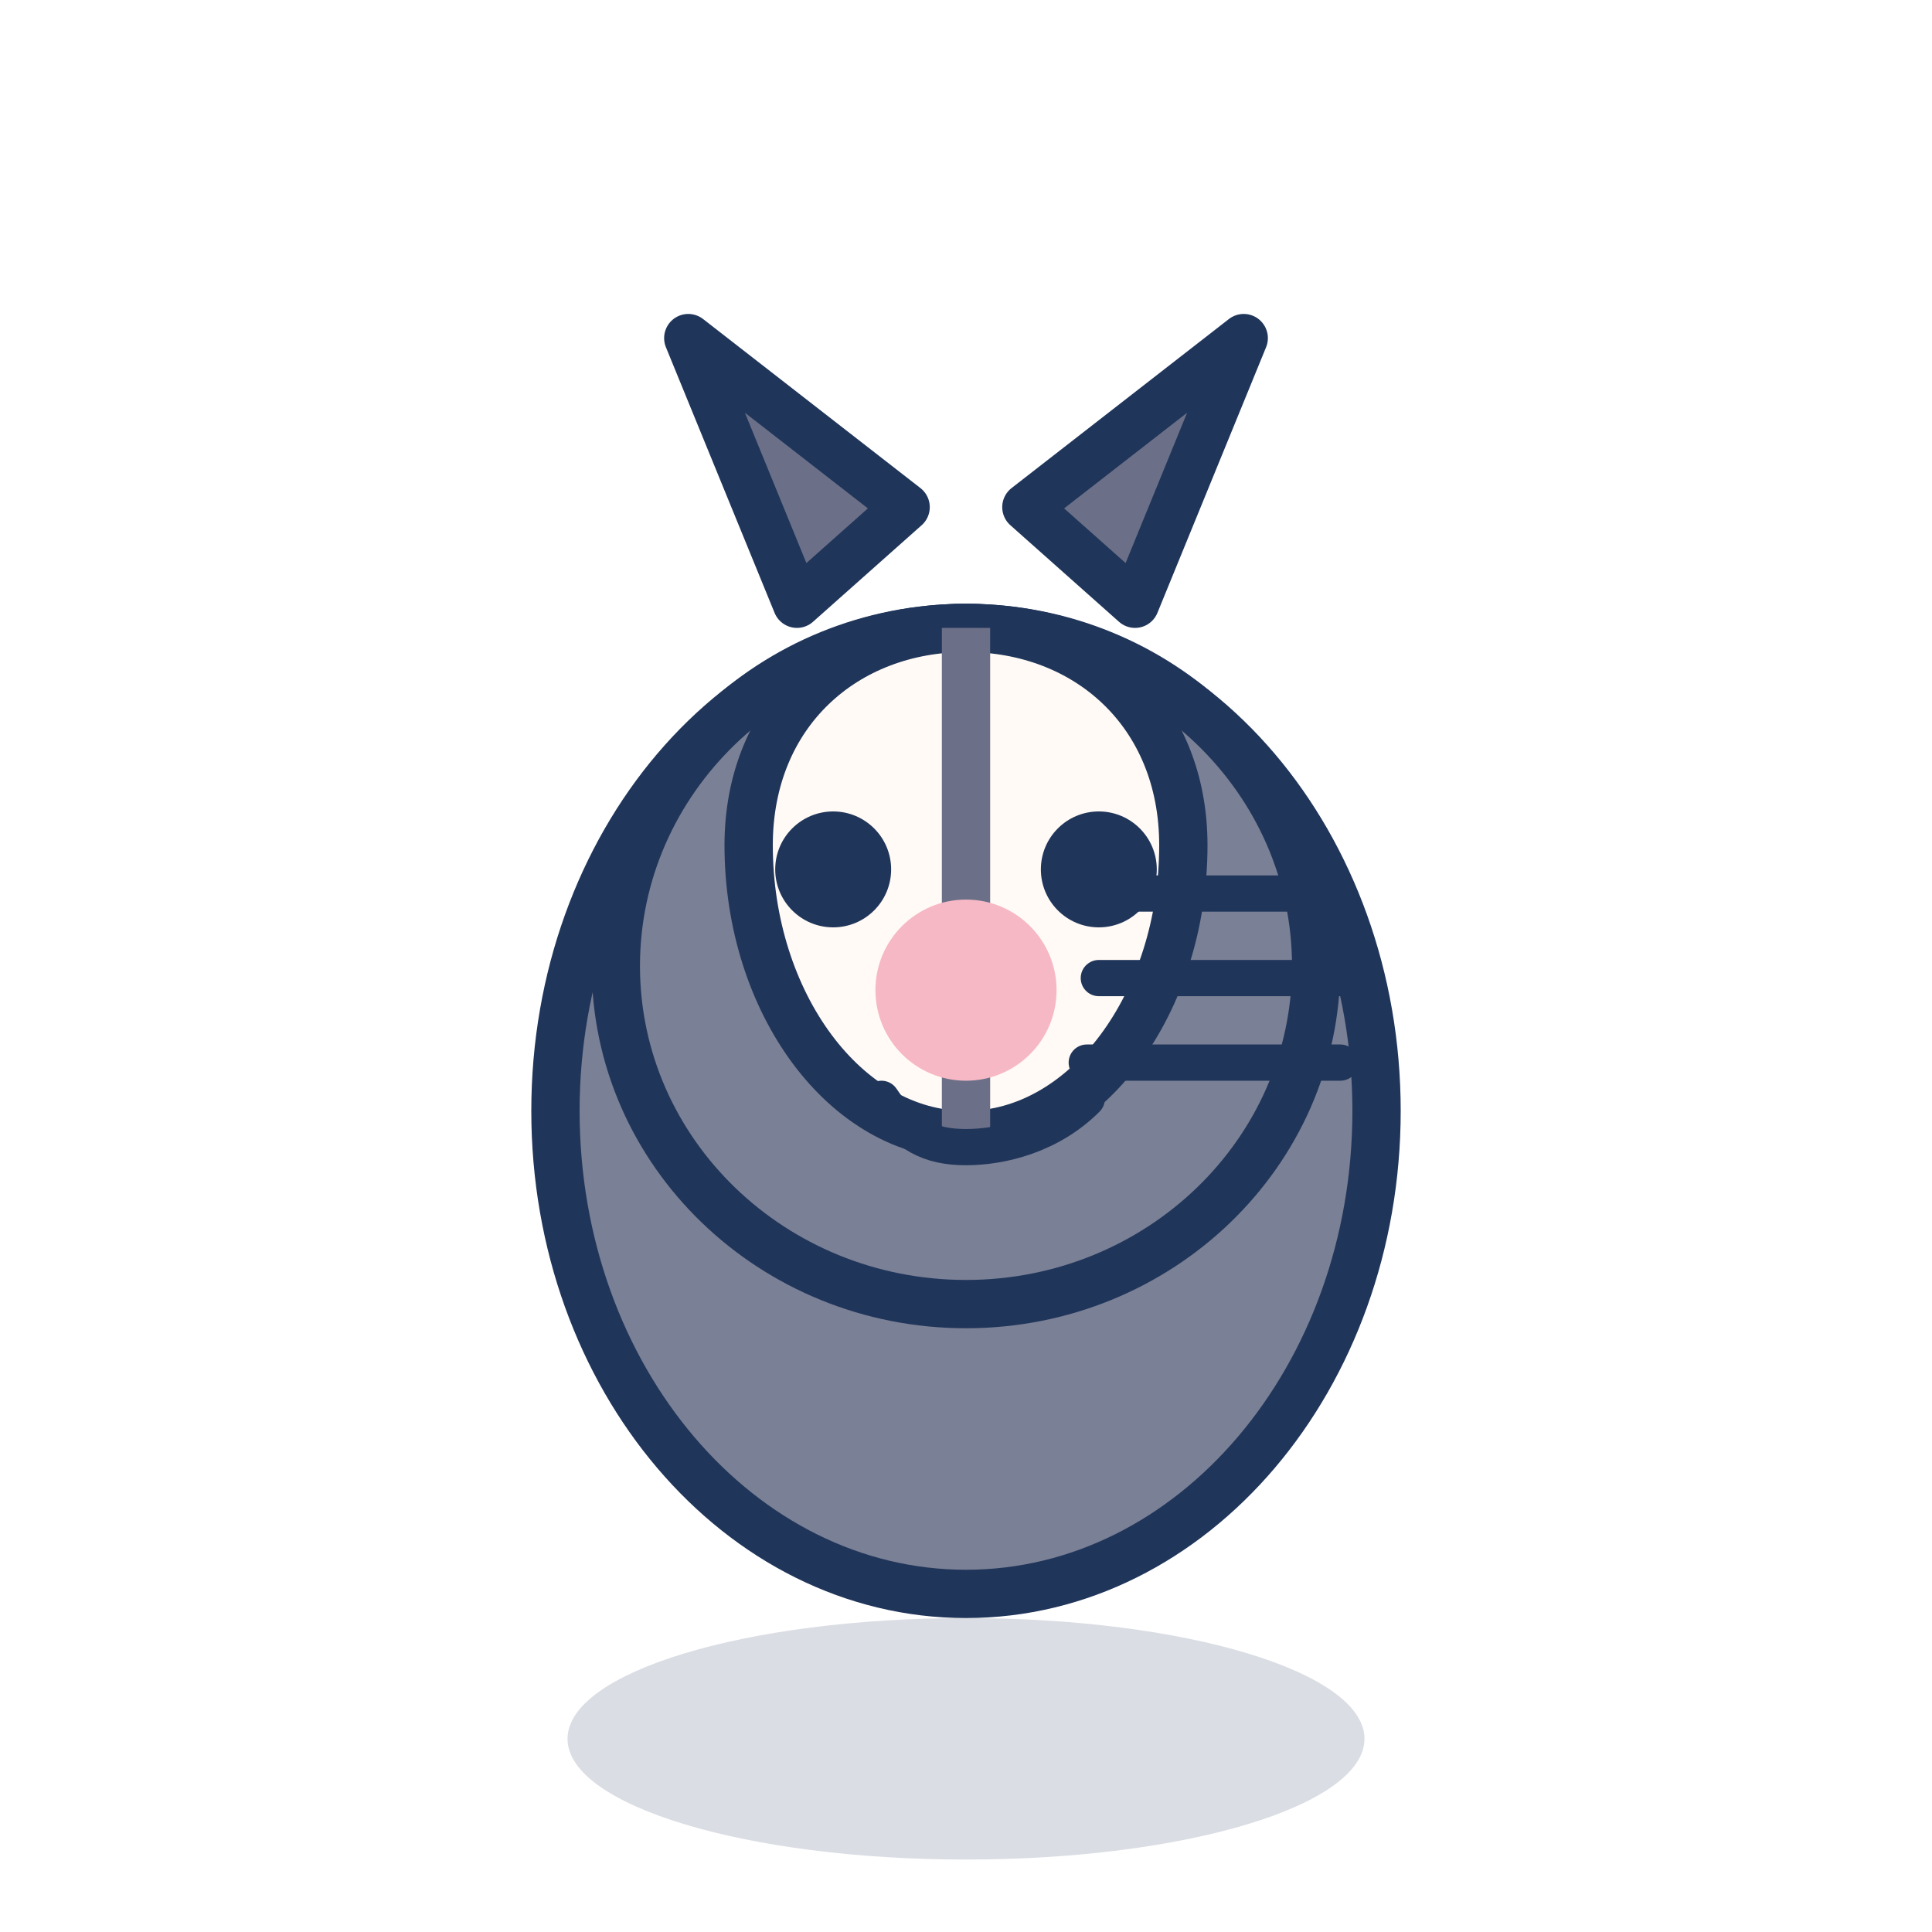
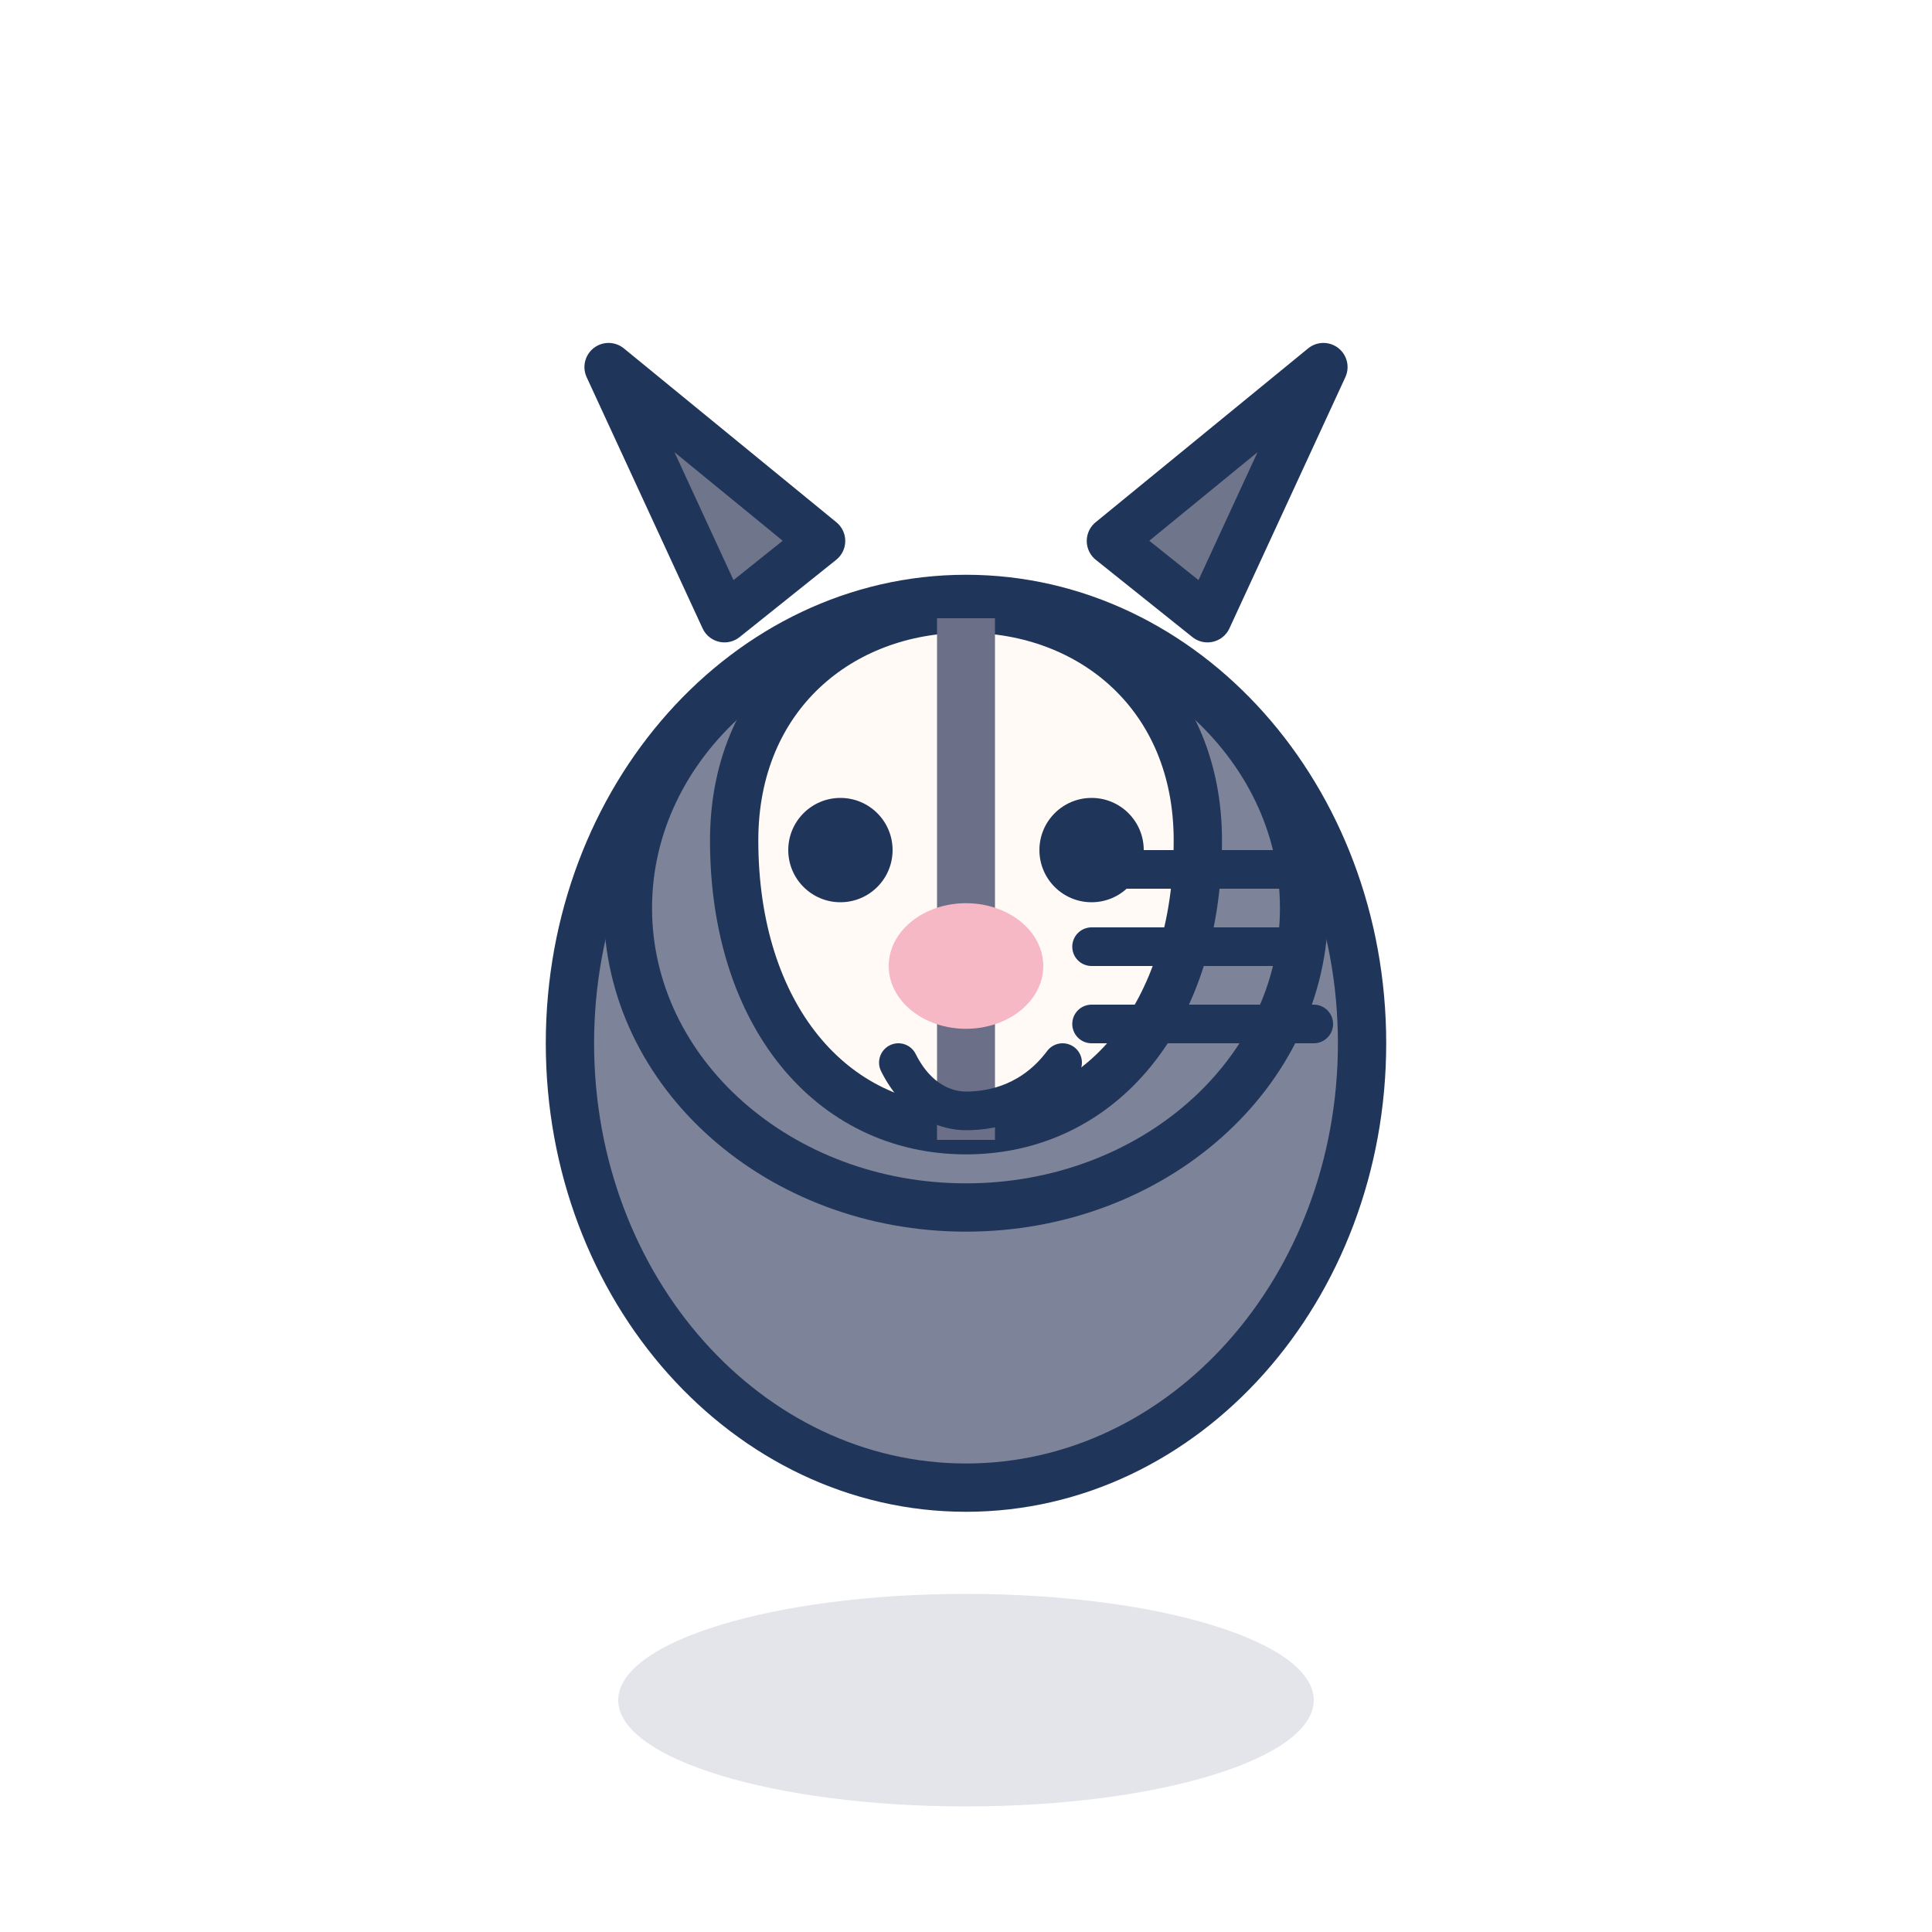
- <svg xmlns="http://www.w3.org/2000/svg" viewBox="0 0 160 160">
-   <ellipse cx="80" cy="144" rx="33" ry="10" fill="#314565" opacity=".18" />
-   <ellipse cx="80" cy="92" rx="34" ry="40" fill="#7a8095" stroke="#20355a" stroke-width="4" />
-   <ellipse cx="80" cy="80" rx="29" ry="28" fill="#7a8095" stroke="#20355a" stroke-width="4" />
-   <path d="M66 50 57 28l18 14Z" fill="#6b7088" stroke="#20355a" stroke-width="4" stroke-linejoin="round" />
-   <path d="M94 50 103 28l-18 14Z" fill="#6b7088" stroke="#20355a" stroke-width="4" stroke-linejoin="round" />
-   <path d="M80 52c10 0 18 7 18 18 0 13-8 24-18 24S62 83 62 70c0-11 8-18 18-18Z" fill="#fffaf5" stroke="#20355a" stroke-width="4" />
-   <path d="M78 52h4v44h-4z" fill="#6b7088" />
-   <circle cx="69" cy="72" r="4.8" fill="#20355a" />
-   <circle cx="91" cy="72" r="4.8" fill="#20355a" />
-   <circle cx="80" cy="82" r="7.5" fill="#f6b8c4" />
-   <path d="M73 91c2 3 4 4 7 4 3 0 7-1 10-4" fill="none" stroke="#20355a" stroke-width="3" stroke-linecap="round" />
-   <path d="M91 81h20M90 88h21M91 74h18" stroke="#20355a" stroke-width="3" stroke-linecap="round" />
+ <svg xmlns="http://www.w3.org/2000/svg" viewBox="0 0 200 200">
+   <ellipse cx="100" cy="176" rx="36" ry="11" fill="#314565" opacity=".14" />
+   <path d="M75 64 63 38l22 18Z" fill="#6f758a" stroke="#20355a" stroke-width="5" stroke-linejoin="round" />
+   <path d="M125 64l12-26-22 18Z" fill="#6f758a" stroke="#20355a" stroke-width="5" stroke-linejoin="round" />
+   <ellipse cx="100" cy="108" rx="41" ry="46" fill="#7d8398" stroke="#20355a" stroke-width="5" />
+   <ellipse cx="100" cy="94" rx="35" ry="31" fill="#7d8398" stroke="#20355a" stroke-width="5" />
+   <path d="M100 63c13 0 24 9 24 24 0 18-10 30-24 30S76 105 76 87c0-15 11-24 24-24Z" fill="#fffaf5" stroke="#20355a" stroke-width="5" />
+   <path d="M97 64h6v54h-6z" fill="#6b7088" />
+   <circle cx="87" cy="88" r="5.4" fill="#20355a" />
+   <circle cx="113" cy="88" r="5.4" fill="#20355a" />
+   <ellipse cx="100" cy="100" rx="8" ry="6.5" fill="#f6b8c4" />
+   <path d="M93 110c2 4 5 5 7 5 3 0 7-1 10-5" fill="none" stroke="#20355a" stroke-width="4" stroke-linecap="round" />
+   <path d="M113 98h22M113 106h23M114 90h20" stroke="#20355a" stroke-width="4" stroke-linecap="round" />
</svg>
